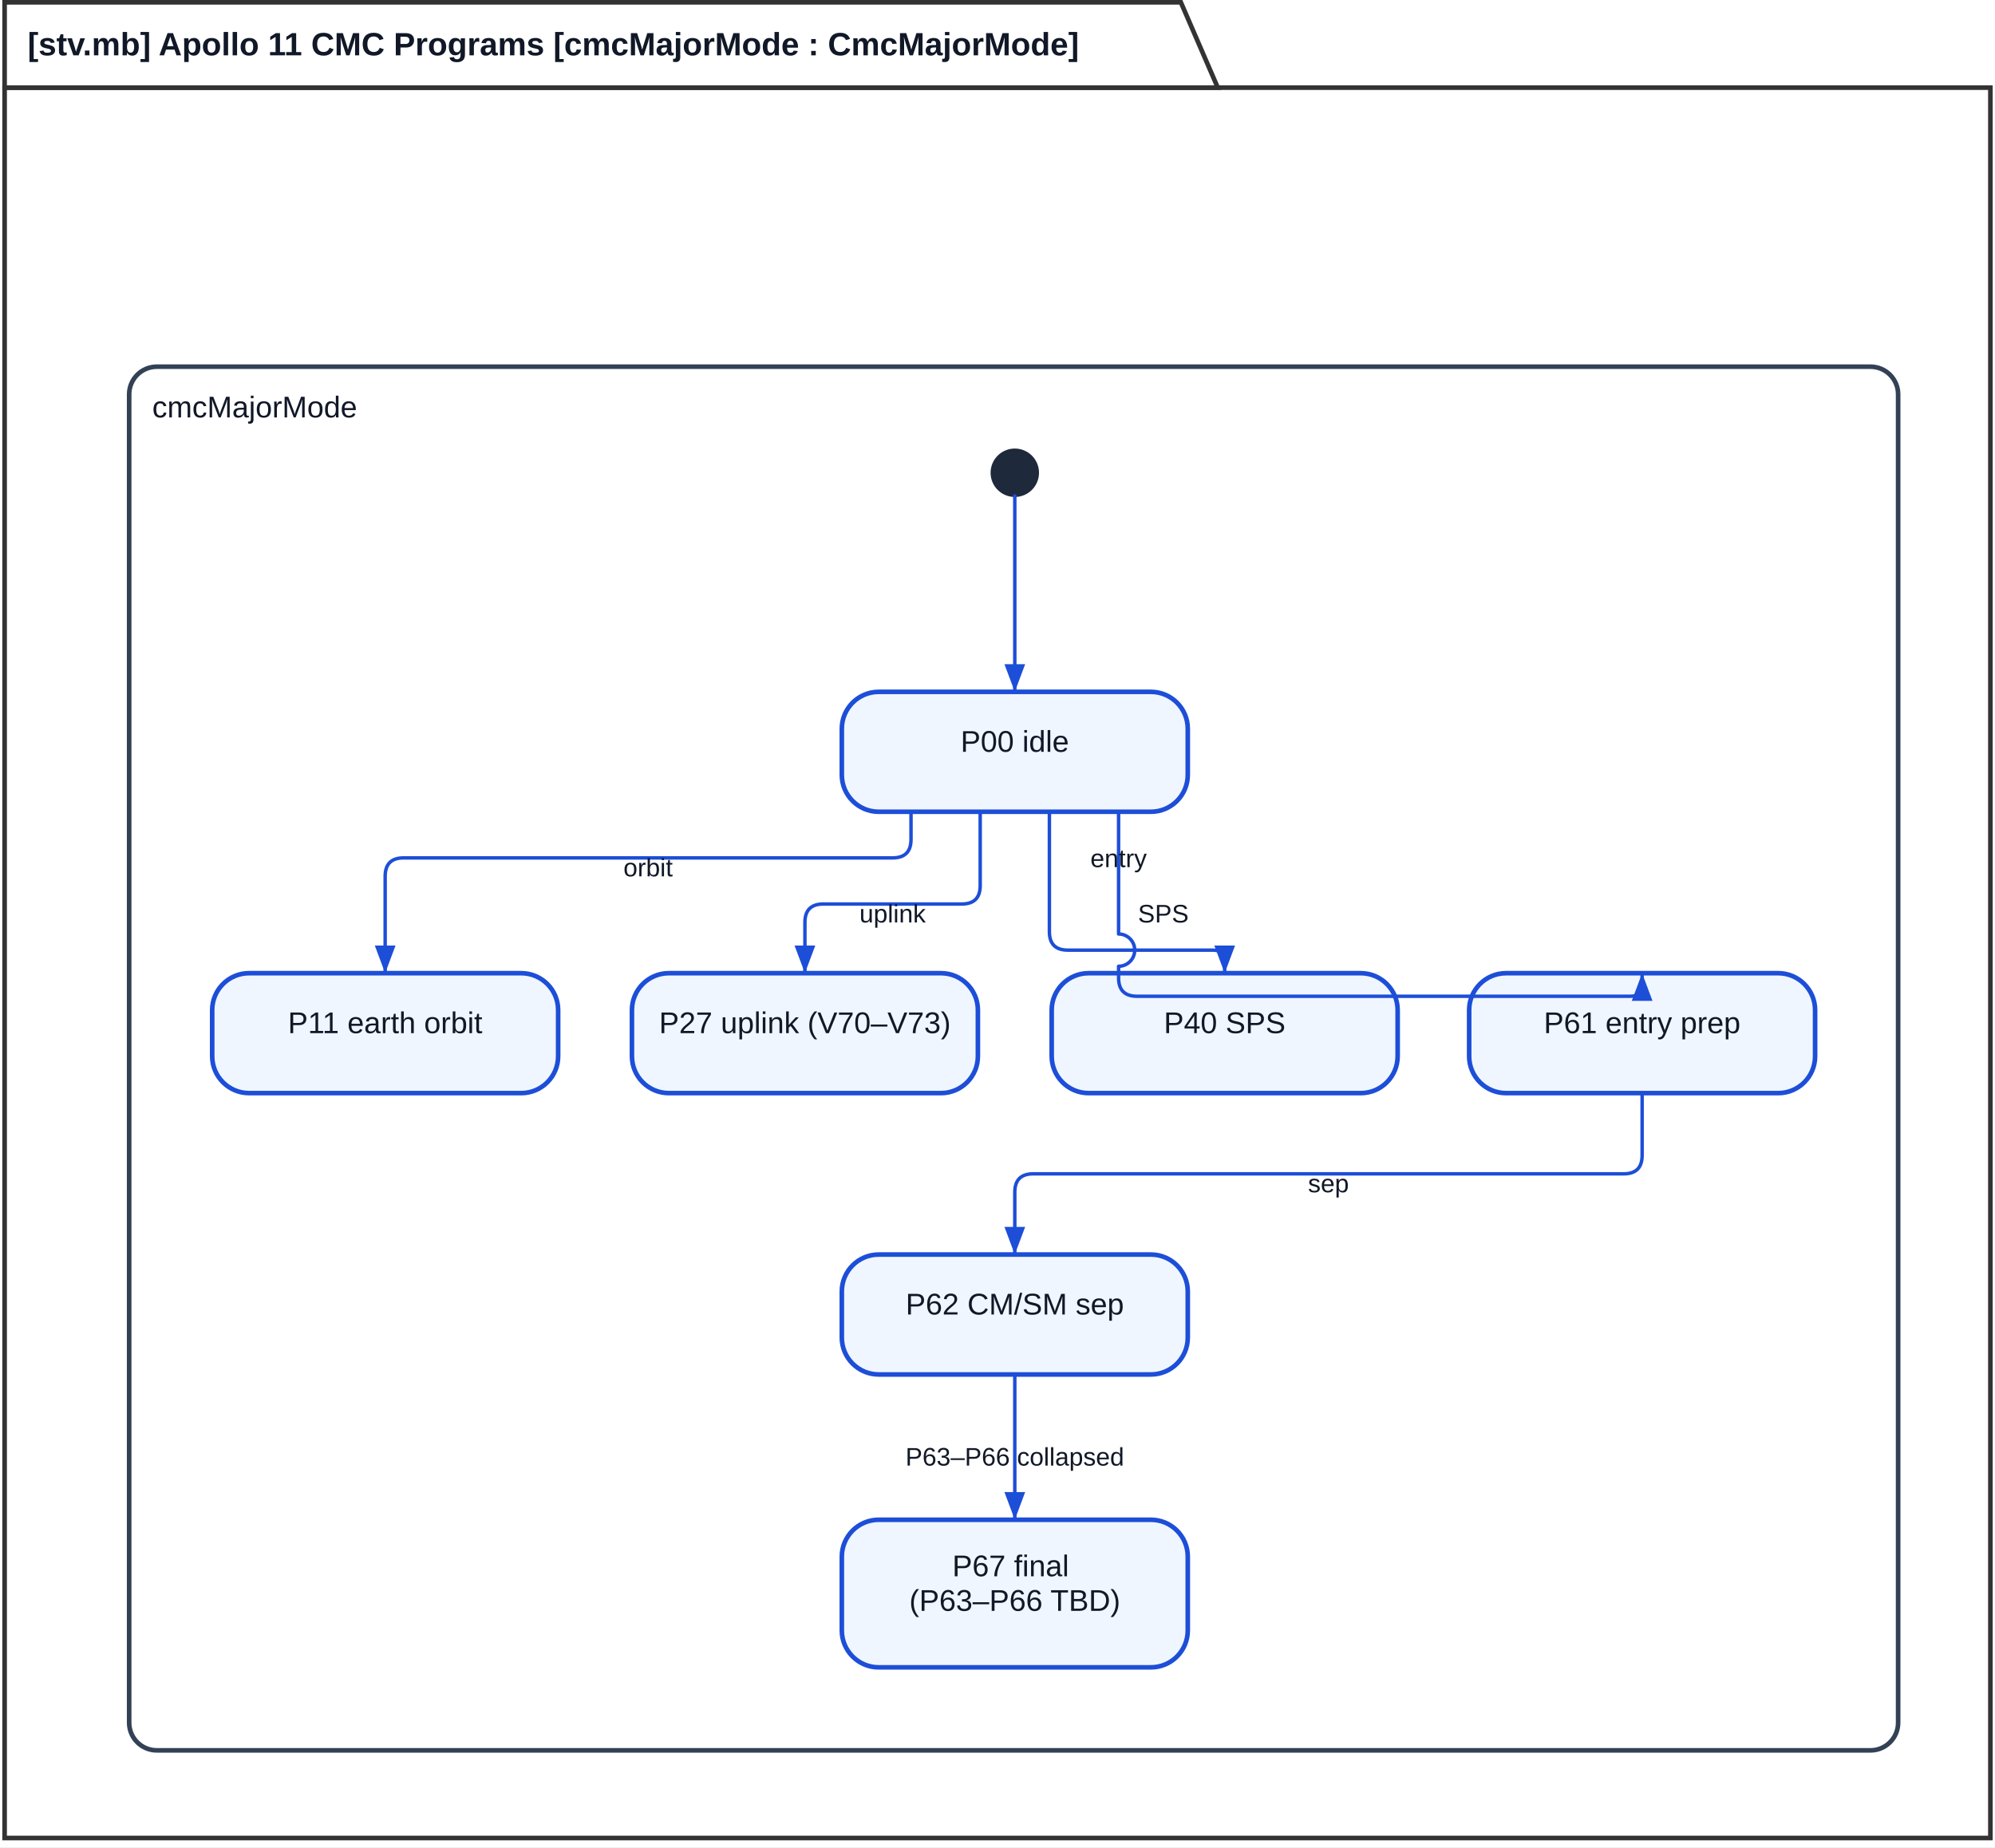
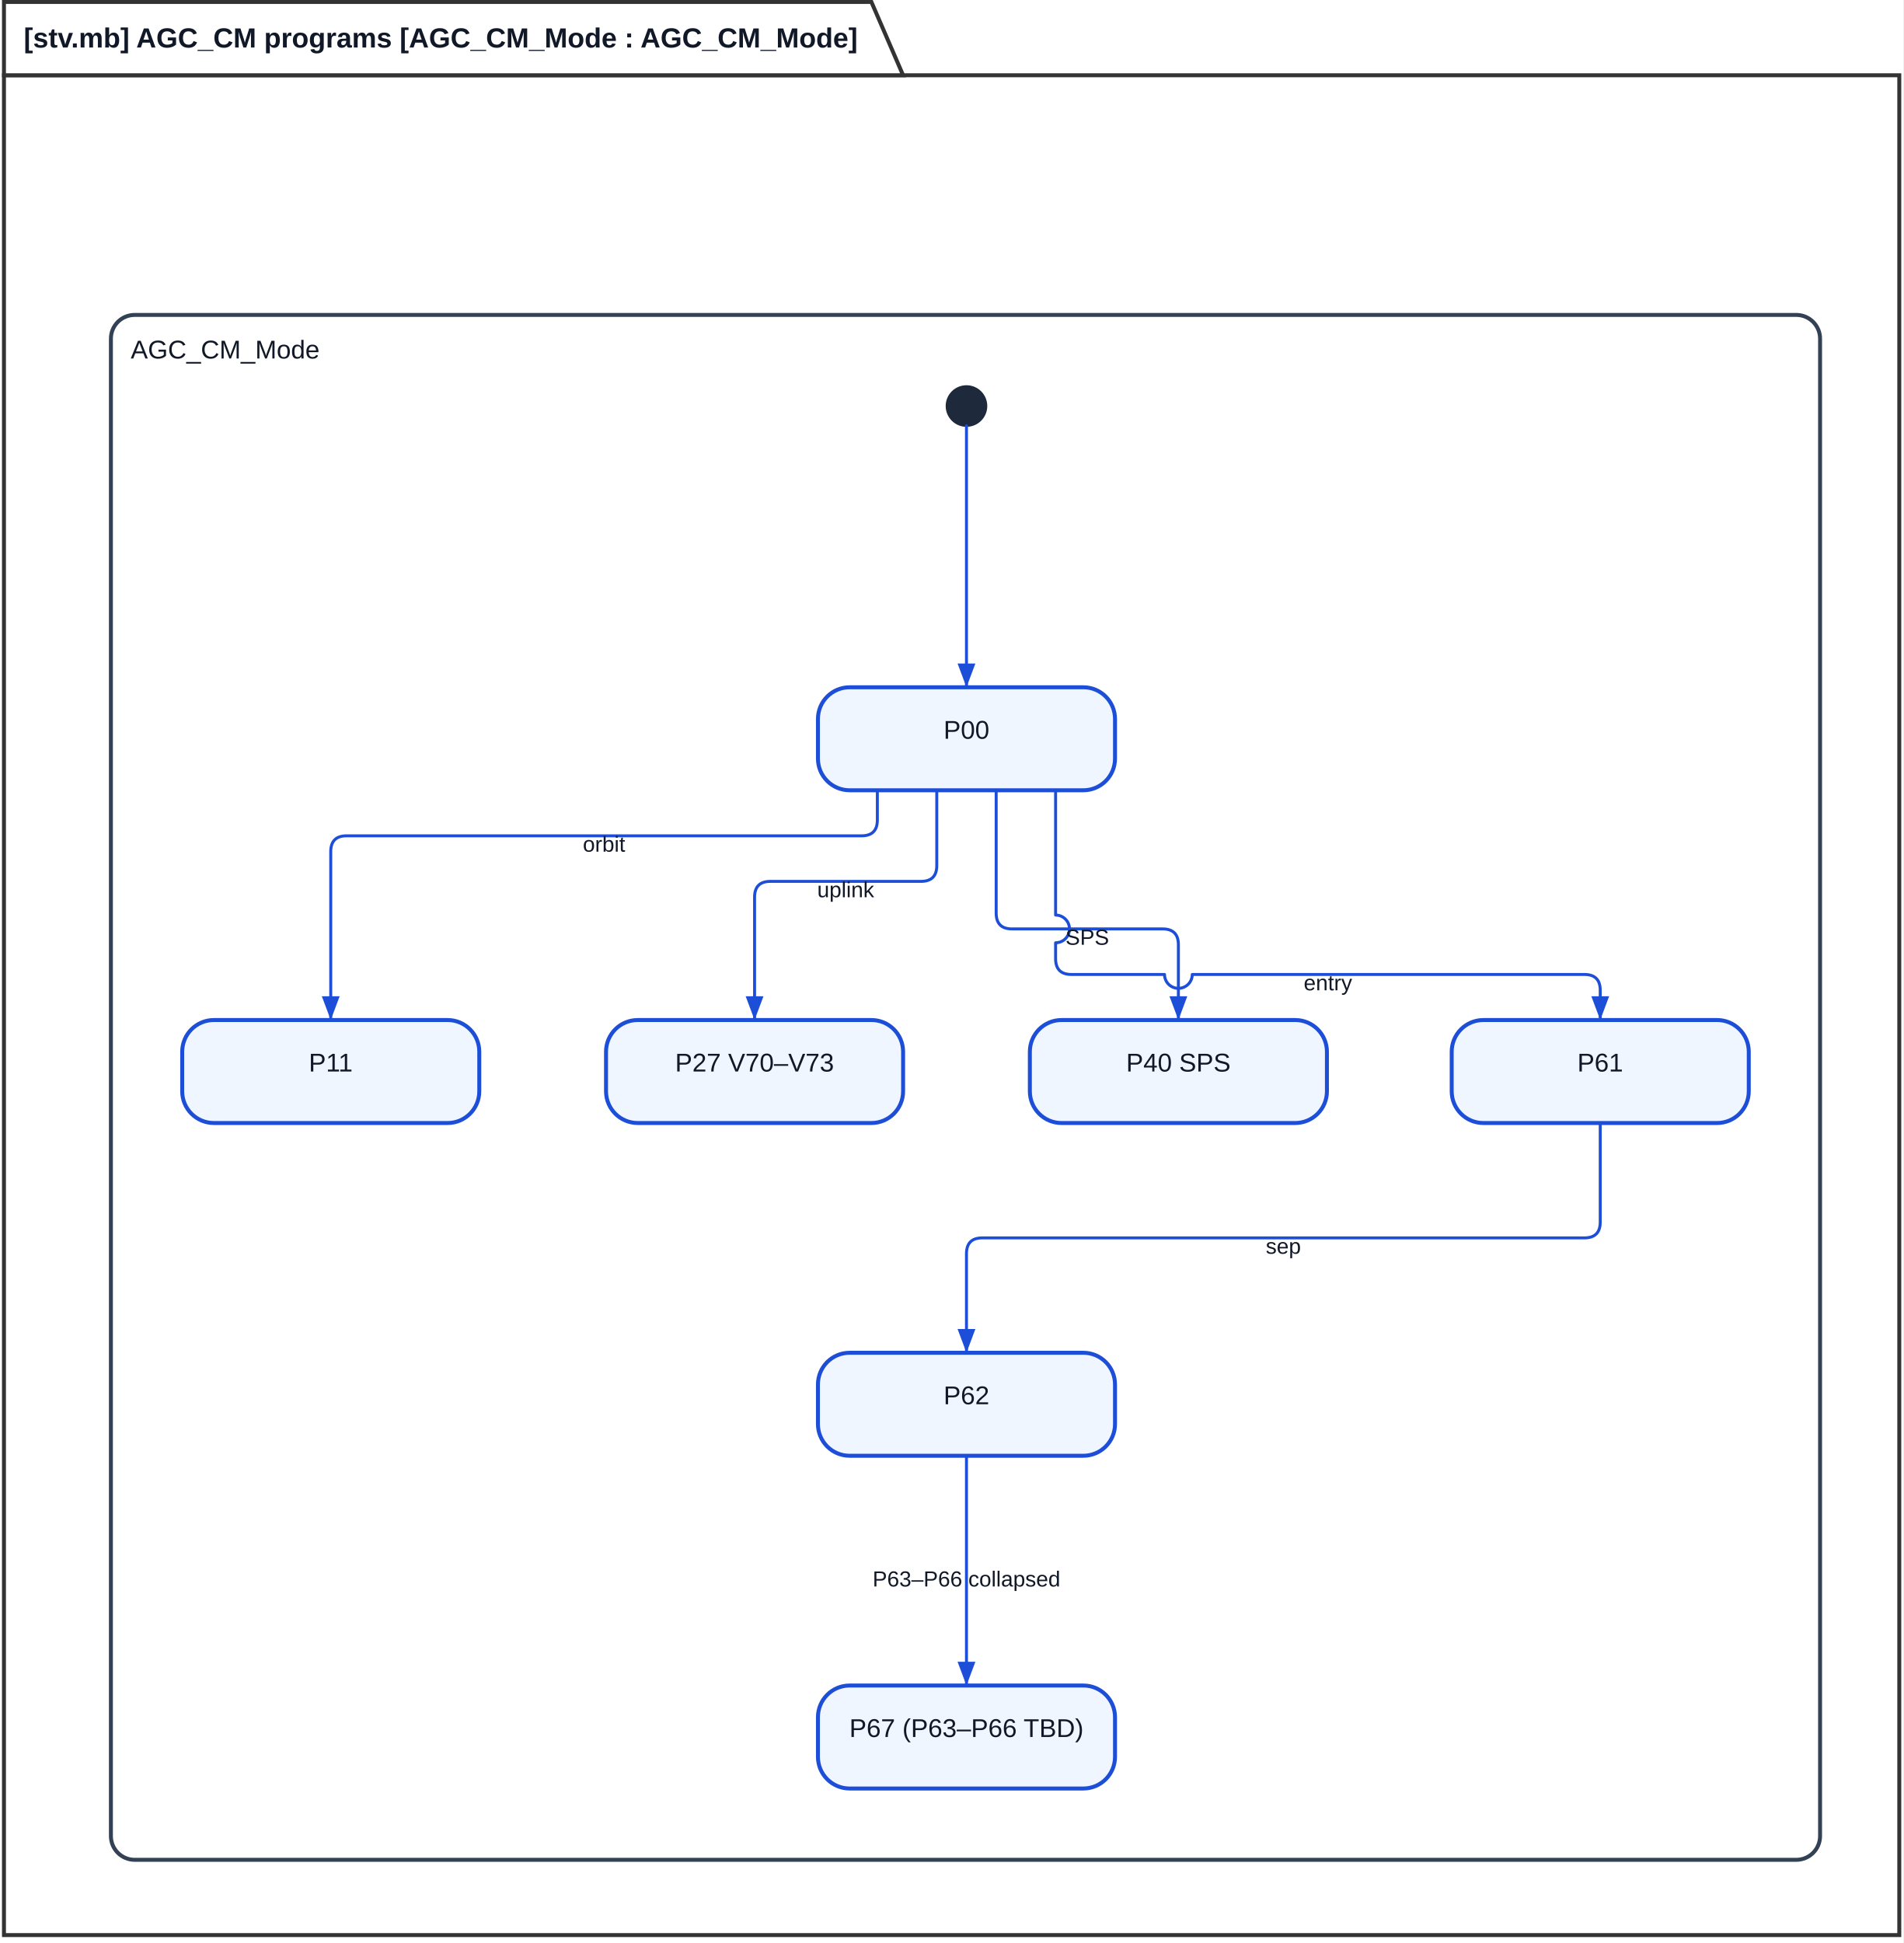
- <svg xmlns="http://www.w3.org/2000/svg" width="865" height="801" viewBox="0 0 865 801">
+ <svg xmlns="http://www.w3.org/2000/svg" width="961" height="981" viewBox="0 0 961 981">
  <defs>
    <style>text{font-family:Arial,Helvetica,sans-serif;fill:#111827}.label{font-size:13px}.small{font-size:11px}.header{font-size:14px;font-weight:600}</style>
    <marker id="arrow" markerWidth="8" markerHeight="6" refX="8" refY="3" orient="auto">
      <polygon points="0 0,8 3,0 6" fill="#1D4ED8" />
    </marker>
    <marker id="arrow-dark" markerWidth="8" markerHeight="6" refX="8" refY="3" orient="auto">
      <polygon points="0 0,8 3,0 6" fill="#334155" />
    </marker>
    <marker id="composition" markerWidth="12" markerHeight="12" refX="0" refY="6" orient="auto" markerUnits="strokeWidth">
      <polygon points="0 6,6 0,12 6,6 12" fill="#111827" stroke="#111827" />
    </marker>
  </defs>
-   <rect x="0" y="0" width="865" height="801" fill="#FFFFFF" />
-   <rect x="2" y="38" width="861" height="759" fill="none" stroke="#333333" stroke-width="2" />
-   <path d="M 2 1 H 512 L 528 38 H 2 Z" fill="#FFFFFF" stroke="#333333" stroke-width="2" />
-   <text class="header" x="12" y="24">[stv.mb] Apollo 11 CMC Programs [cmcMajorMode : CmcMajorMode]</text>
-   <rect x="2" y="38" width="861" height="761" fill="none" stroke="#333333" stroke-width="0" />
+   <rect x="0" y="0" width="961" height="981" fill="#FFFFFF" />
+   <rect x="2" y="38" width="957" height="939" fill="none" stroke="#333333" stroke-width="2" />
+   <path d="M 2 1 H 440 L 456 38 H 2 Z" fill="#FFFFFF" stroke="#333333" stroke-width="2" />
+   <text class="header" x="12" y="24">[stv.mb] AGC_CM programs [AGC_CM_Mode : AGC_CM_Mode]</text>
+   <rect x="2" y="38" width="957" height="941" fill="none" stroke="#333333" stroke-width="0" />
  <g transform="translate(2,40)">
-     <rect id="boundary" x="54" y="119" width="767" height="600" rx="12" fill="#FFFFFF" stroke="#334155" stroke-width="2" />
-     <text class="label" x="64" y="141">cmcMajorMode</text>
-     <circle id="initial" cx="438" cy="165" r="10" fill="#1E293B" stroke="#1E293B" stroke-width="1" />
-     <rect id="p00" x="363" y="260" width="150" height="52" rx="16" fill="#EFF6FF" stroke="#1D4ED8" stroke-width="2" />
-     <text class="label" text-anchor="middle" x="438" y="286">P00 idle</text>
-     <rect id="p11" x="90" y="382" width="150" height="52" rx="16" fill="#EFF6FF" stroke="#1D4ED8" stroke-width="2" />
-     <text class="label" text-anchor="middle" x="165" y="408">P11 earth orbit</text>
-     <rect id="p27" x="272" y="382" width="150" height="52" rx="16" fill="#EFF6FF" stroke="#1D4ED8" stroke-width="2" />
-     <text class="label" text-anchor="middle" x="347" y="408">P27 uplink (V70–V73)</text>
-     <rect id="p40" x="454" y="382" width="150" height="52" rx="16" fill="#EFF6FF" stroke="#1D4ED8" stroke-width="2" />
-     <text class="label" text-anchor="middle" x="529" y="408">P40 SPS</text>
-     <rect id="p61" x="635" y="382" width="150" height="52" rx="16" fill="#EFF6FF" stroke="#1D4ED8" stroke-width="2" />
-     <text class="label" text-anchor="middle" x="710" y="408">P61 entry prep</text>
-     <rect id="p62" x="363" y="504" width="150" height="52" rx="16" fill="#EFF6FF" stroke="#1D4ED8" stroke-width="2" />
-     <text class="label" text-anchor="middle" x="438" y="530">P62 CM/SM sep</text>
-     <rect id="p67" x="363" y="619" width="150" height="64" rx="16" fill="#EFF6FF" stroke="#1D4ED8" stroke-width="2" />
-     <text class="label" text-anchor="middle">
-       <tspan x="438" y="643.5">P67 final</tspan>
-       <tspan x="438" dy="15">(P63–P66 TBD)</tspan>
-     </text>
-     <path d="M 438,175 L 438,260" fill="none" stroke="#1D4ED8" stroke-width="1.5" stroke-linejoin="round" stroke-linecap="round" marker-end="url(#arrow)" />
-     <path d="M 393,312 L 393,324 Q 393,332 385,332 L 173,332 Q 165,332 165,340 L 165,382" fill="none" stroke="#1D4ED8" stroke-width="1.5" stroke-linejoin="round" stroke-linecap="round" marker-end="url(#arrow)" />
-     <path d="M 423,312 L 423,344 Q 423,352 415,352 L 355,352 Q 347,352 347,360 L 347,382" fill="none" stroke="#1D4ED8" stroke-width="1.5" stroke-linejoin="round" stroke-linecap="round" marker-end="url(#arrow)" />
-     <path d="M 453,312 L 453,364 Q 453,372 461,372 L 524,372 Q 529,372 529,377 L 529,382" fill="none" stroke="#1D4ED8" stroke-width="1.5" stroke-linejoin="round" stroke-linecap="round" marker-end="url(#arrow)" />
-     <path d="M 483,312 L 483,365 A 7 7 0 0 1 483,379 L 483,384 Q 483,392 491,392 L 705,392 Q 710,392 710,387 L 710,382" fill="none" stroke="#1D4ED8" stroke-width="1.5" stroke-linejoin="round" stroke-linecap="round" marker-end="url(#arrow)" />
-     <path d="M 710,434 L 710,461 Q 710,469 702,469 L 446,469 Q 438,469 438,477 L 438,504" fill="none" stroke="#1D4ED8" stroke-width="1.5" stroke-linejoin="round" stroke-linecap="round" marker-end="url(#arrow)" />
-     <path d="M 438,556 L 438,619" fill="none" stroke="#1D4ED8" stroke-width="1.5" stroke-linejoin="round" stroke-linecap="round" marker-end="url(#arrow)" />
-     <text class="small" text-anchor="middle" x="279" y="340">orbit</text>
-     <text class="small" text-anchor="middle" x="385" y="360">uplink</text>
-     <text class="small" text-anchor="middle" x="502.4" y="360">SPS</text>
-     <text class="small" text-anchor="middle" x="483" y="336">entry</text>
-     <text class="small" text-anchor="middle" x="574" y="477">sep</text>
-     <text class="small" text-anchor="middle" x="438" y="595.5">P63–P66 collapsed</text>
+     <rect id="boundary" x="54" y="119" width="863" height="780" rx="12" fill="#FFFFFF" stroke="#334155" stroke-width="2" />
+     <text class="label" x="64" y="141">AGC_CM_Mode</text>
+     <circle id="initial" cx="486" cy="165" r="10" fill="#1E293B" stroke="#1E293B" stroke-width="1" />
+     <rect id="p00" x="411" y="307" width="150" height="52" rx="16" fill="#EFF6FF" stroke="#1D4ED8" stroke-width="2" />
+     <text class="label" text-anchor="middle" x="486" y="333">P00</text>
+     <rect id="p11" x="90" y="475" width="150" height="52" rx="16" fill="#EFF6FF" stroke="#1D4ED8" stroke-width="2" />
+     <text class="label" text-anchor="middle" x="165" y="501">P11</text>
+     <rect id="p27" x="304" y="475" width="150" height="52" rx="16" fill="#EFF6FF" stroke="#1D4ED8" stroke-width="2" />
+     <text class="label" text-anchor="middle" x="379" y="501">P27 V70–V73</text>
+     <rect id="p40" x="518" y="475" width="150" height="52" rx="16" fill="#EFF6FF" stroke="#1D4ED8" stroke-width="2" />
+     <text class="label" text-anchor="middle" x="593" y="501">P40 SPS</text>
+     <rect id="p61" x="731" y="475" width="150" height="52" rx="16" fill="#EFF6FF" stroke="#1D4ED8" stroke-width="2" />
+     <text class="label" text-anchor="middle" x="806" y="501">P61</text>
+     <rect id="p62" x="411" y="643" width="150" height="52" rx="16" fill="#EFF6FF" stroke="#1D4ED8" stroke-width="2" />
+     <text class="label" text-anchor="middle" x="486" y="669">P62</text>
+     <rect id="p67" x="411" y="811" width="150" height="52" rx="16" fill="#EFF6FF" stroke="#1D4ED8" stroke-width="2" />
+     <text class="label" text-anchor="middle" x="486" y="837">P67 (P63–P66 TBD)</text>
+     <path d="M 486,175 L 486,307" fill="none" stroke="#1D4ED8" stroke-width="1.5" stroke-linejoin="round" stroke-linecap="round" marker-end="url(#arrow)" />
+     <path d="M 441,359 L 441,374 Q 441,382 433,382 L 173,382 Q 165,382 165,390 L 165,475" fill="none" stroke="#1D4ED8" stroke-width="1.5" stroke-linejoin="round" stroke-linecap="round" marker-end="url(#arrow)" />
+     <path d="M 471,359 L 471,397 Q 471,405 463,405 L 387,405 Q 379,405 379,413 L 379,475" fill="none" stroke="#1D4ED8" stroke-width="1.5" stroke-linejoin="round" stroke-linecap="round" marker-end="url(#arrow)" />
+     <path d="M 501,359 L 501,421 Q 501,429 509,429 L 585,429 Q 593,429 593,437 L 593,475" fill="none" stroke="#1D4ED8" stroke-width="1.5" stroke-linejoin="round" stroke-linecap="round" marker-end="url(#arrow)" />
+     <path d="M 531,359 L 531,422 A 7 7 0 0 1 531,436 L 531,444 Q 531,452 539,452 L 586,452 A 7 7 0 0 0 600,452 L 798,452 Q 806,452 806,460 L 806,475" fill="none" stroke="#1D4ED8" stroke-width="1.5" stroke-linejoin="round" stroke-linecap="round" marker-end="url(#arrow)" />
+     <path d="M 806,527 L 806,577 Q 806,585 798,585 L 494,585 Q 486,585 486,593 L 486,643" fill="none" stroke="#1D4ED8" stroke-width="1.5" stroke-linejoin="round" stroke-linecap="round" marker-end="url(#arrow)" />
+     <path d="M 486,695 L 486,811" fill="none" stroke="#1D4ED8" stroke-width="1.5" stroke-linejoin="round" stroke-linecap="round" marker-end="url(#arrow)" />
+     <text class="small" text-anchor="middle" x="303" y="390">orbit</text>
+     <text class="small" text-anchor="middle" x="425" y="413">uplink</text>
+     <text class="small" text-anchor="middle" x="547" y="437">SPS</text>
+     <text class="small" text-anchor="middle" x="668.5" y="460">entry</text>
+     <text class="small" text-anchor="middle" x="646" y="593">sep</text>
+     <text class="small" text-anchor="middle" x="486" y="761">P63–P66 collapsed</text>
  </g>
</svg>
